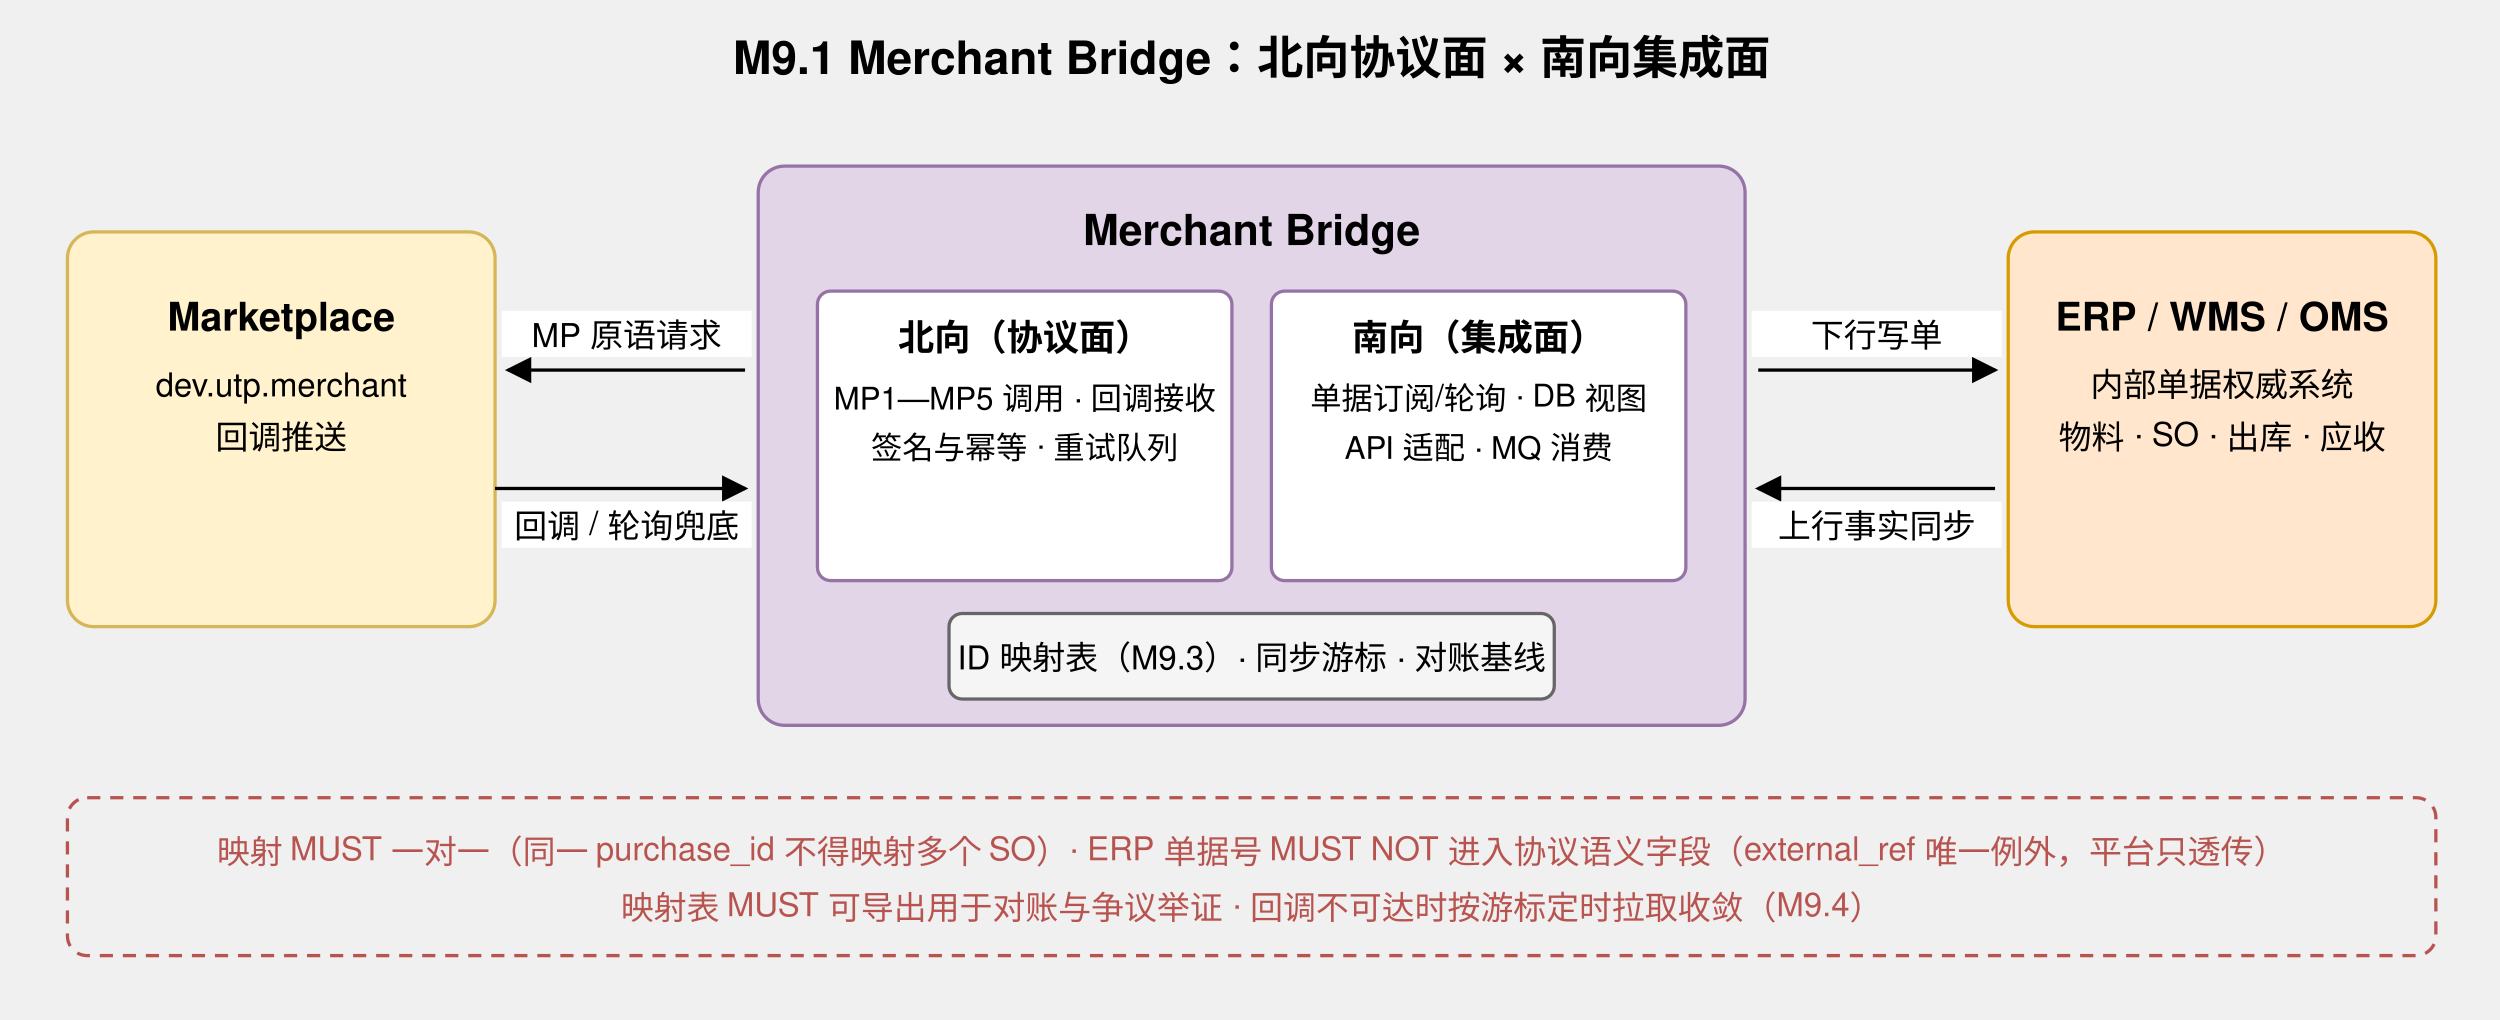
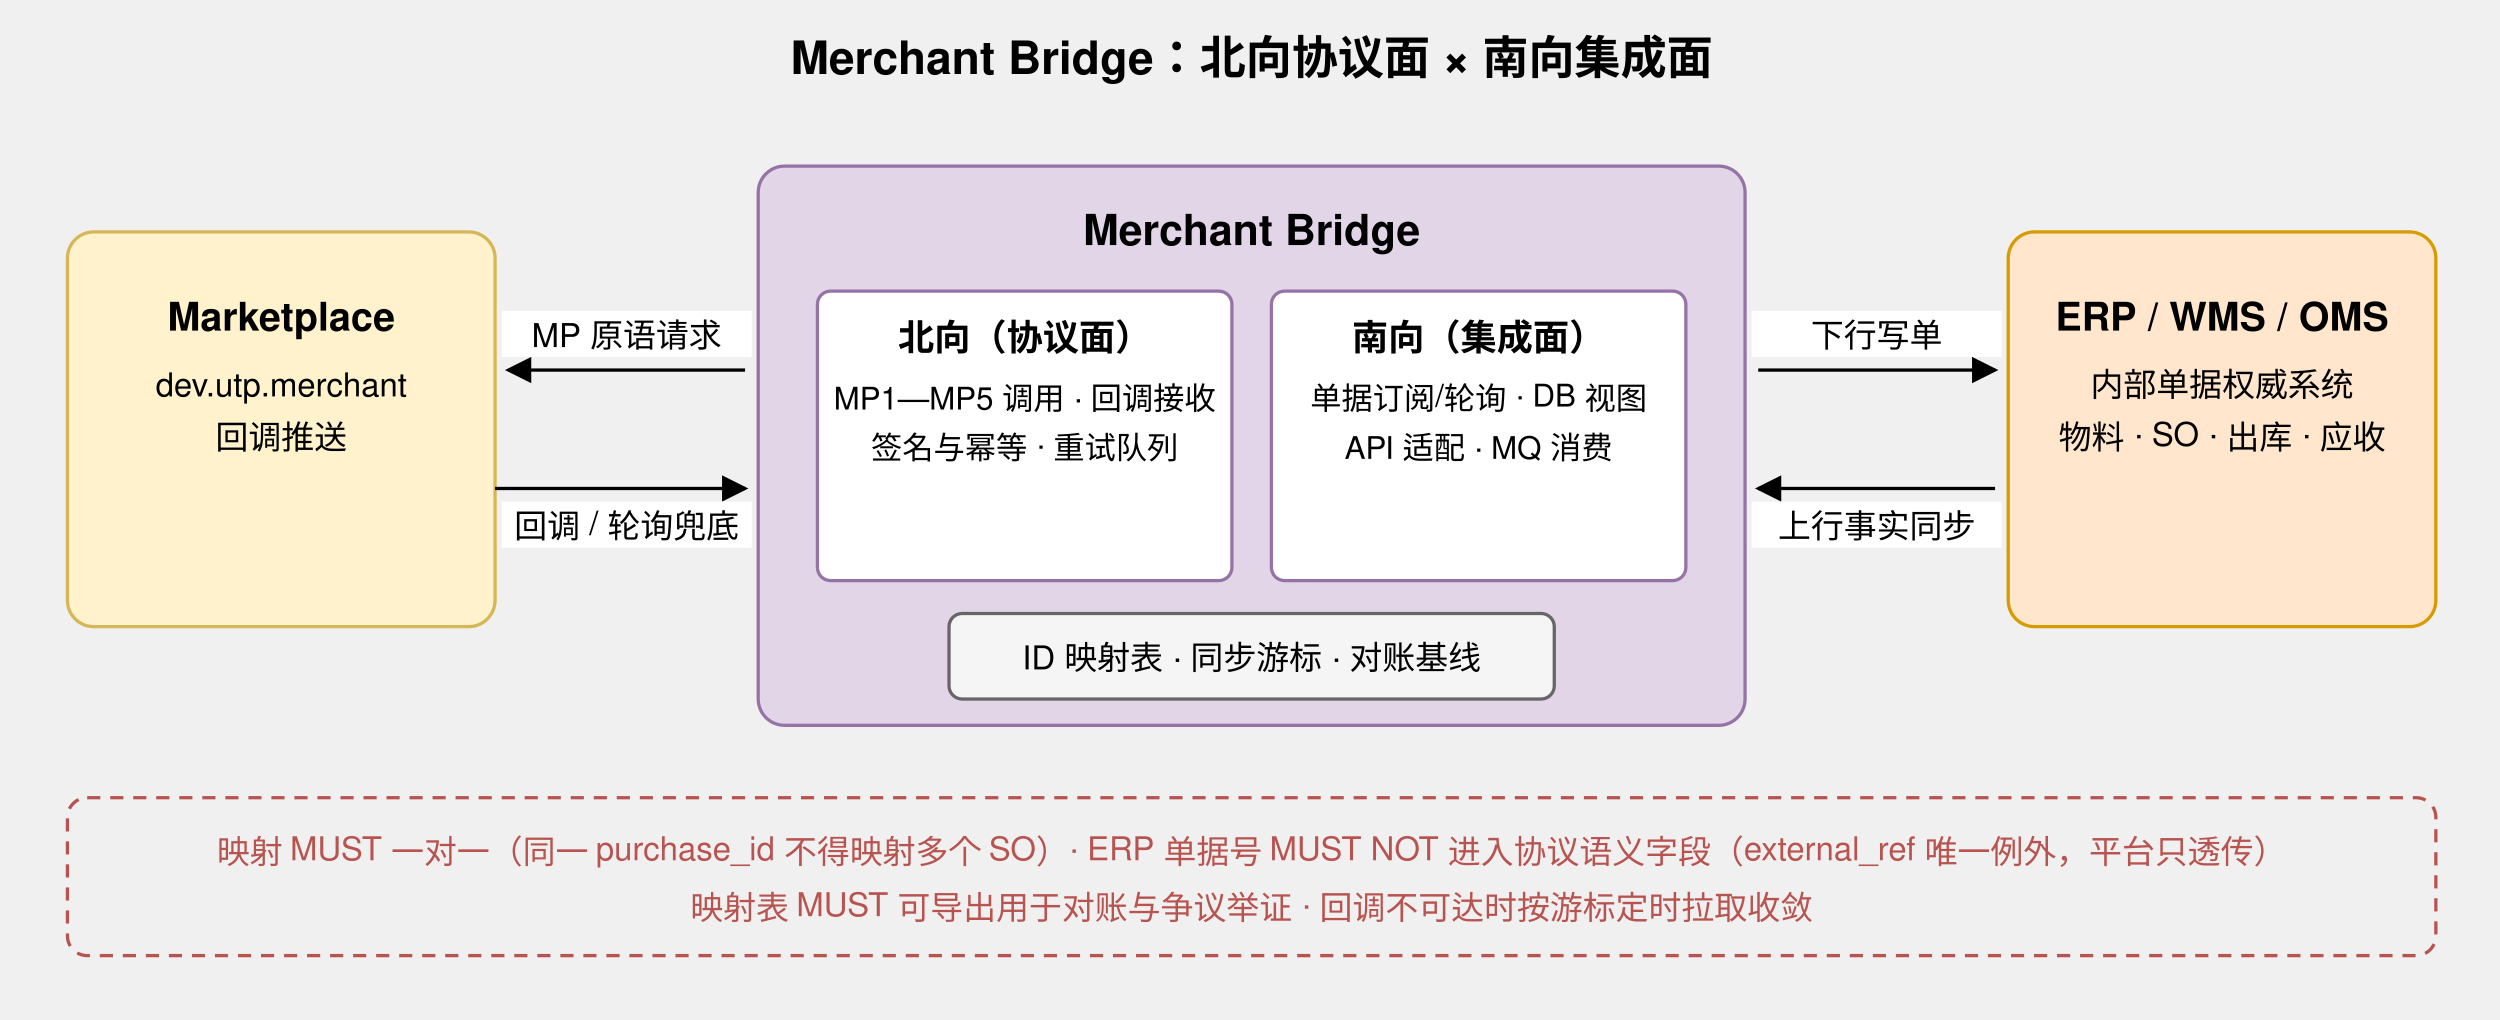
<svg xmlns="http://www.w3.org/2000/svg" version="1.1" width="760px" height="310px" viewBox="-0.5 -0.5 760 310" font-family="Helvetica">
  <defs>
    <marker id="mBrgArrow" markerWidth="10" markerHeight="10" refX="7" refY="4" orient="auto" markerUnits="userSpaceOnUse">
      <path d="M0,0 L8,4 L0,8 Z" fill="rgb(0,0,0)" />
    </marker>
  </defs>
  <g>
-     <text x="380" y="22" text-anchor="middle" font-size="14" font-weight="bold">M9.1 Merchant Bridge：北向协议面 × 南向集成面</text>
+     <text x="380" y="22" text-anchor="middle" font-size="14" font-weight="bold">Merchant Bridge：北向协议面 × 南向集成面</text>
    <rect x="20" y="70" width="130" height="120" rx="8" fill="#fff2cc" stroke="#d6b656" />
    <text x="85" y="100" text-anchor="middle" font-size="12" font-weight="bold">Marketplace</text>
    <text x="85" y="120" text-anchor="middle" font-size="10">dev.utp.merchant</text>
    <text x="85" y="136" text-anchor="middle" font-size="10">回调推送</text>
    <rect x="230" y="50" width="300" height="170" rx="8" fill="#e1d5e7" stroke="#9673a6" />
    <text x="380" y="74" text-anchor="middle" font-size="13" font-weight="bold">Merchant Bridge</text>
    <rect x="248" y="88" width="126" height="88" rx="4" fill="#ffffff" stroke="#9673a6" />
    <text x="311" y="106" text-anchor="middle" font-size="11" font-weight="bold">北向（协议面）</text>
    <text x="311" y="124" text-anchor="middle" font-size="9.5">MP1—MP5 调用 · 回调接收</text>
    <text x="311" y="139" text-anchor="middle" font-size="9.5">签名与幂等 · 重试队列</text>
    <rect x="386" y="88" width="126" height="88" rx="4" fill="#ffffff" stroke="#9673a6" />
    <text x="449" y="106" text-anchor="middle" font-size="11" font-weight="bold">南向（集成面）</text>
    <text x="449" y="124" text-anchor="middle" font-size="9.5">单据订阅/轮询 · DB 视图</text>
    <text x="449" y="139" text-anchor="middle" font-size="9.5">API 适配 · MQ 消费</text>
    <rect x="288" y="186" width="184" height="26" rx="4" fill="#f5f5f5" stroke="#666666" />
-     <text x="380" y="203" text-anchor="middle" font-size="10">ID 映射表（M9.3）· 同步游标 · 对账基线</text>
+     <text x="380" y="203" text-anchor="middle" font-size="10">ID 映射表 · 同步游标 · 对账基线</text>
    <rect x="610" y="70" width="130" height="120" rx="8" fill="#ffe6cc" stroke="#d79b00" />
    <text x="675" y="100" text-anchor="middle" font-size="12" font-weight="bold">ERP / WMS / OMS</text>
    <text x="675" y="120" text-anchor="middle" font-size="10">内部单据权威系统</text>
    <text x="675" y="136" text-anchor="middle" font-size="10">物料 · SO · 出库 · 应收</text>
    <path d="M 226 112 L 154 112" fill="none" stroke="rgb(0,0,0)" marker-end="url(#mBrgArrow)" />
    <g font-size="10" text-anchor="middle">
      <rect x="152" y="94" width="76" height="14" fill="#fff" />
      <text x="190" y="105">MP 原语请求</text>
    </g>
    <path d="M 150 148 L 226 148" fill="none" stroke="rgb(0,0,0)" marker-end="url(#mBrgArrow)" />
    <g font-size="10" text-anchor="middle">
      <rect x="152" y="152" width="76" height="14" fill="#fff" />
      <text x="190" y="163">回调 / 轮询兜底</text>
    </g>
    <path d="M 534 112 L 606 112" fill="none" stroke="rgb(0,0,0)" marker-end="url(#mBrgArrow)" />
    <g font-size="10" text-anchor="middle">
      <rect x="532" y="94" width="76" height="14" fill="#fff" />
      <text x="570" y="105">下行写单</text>
    </g>
    <path d="M 606 148 L 534 148" fill="none" stroke="rgb(0,0,0)" marker-end="url(#mBrgArrow)" />
    <g font-size="10" text-anchor="middle">
      <rect x="532" y="152" width="76" height="14" fill="#fff" />
      <text x="570" y="163">上行事实同步</text>
    </g>
    <rect x="20" y="242" width="720" height="48" rx="6" fill="none" stroke="#b85450" stroke-dasharray="4 3" />
    <text x="380" y="262" text-anchor="middle" font-size="10" fill="#b85450">映射 MUST 一对一（同一 purchase_id 不得映射多个 SO）· ERP 单据号 MUST NOT 进入协议语义字段（external_ref 唯一例外，平台只透传）</text>
-     <text x="380" y="279" text-anchor="middle" font-size="10" fill="#b85450">映射表 MUST 可导出用于对账与争议举证 · 回调不可达时按游标定时拉取收敛（M9.4）</text>
+     <text x="380" y="279" text-anchor="middle" font-size="10" fill="#b85450">映射表 MUST 可导出用于对账与争议举证 · 回调不可达时按游标定时拉取收敛</text>
  </g>
</svg>
